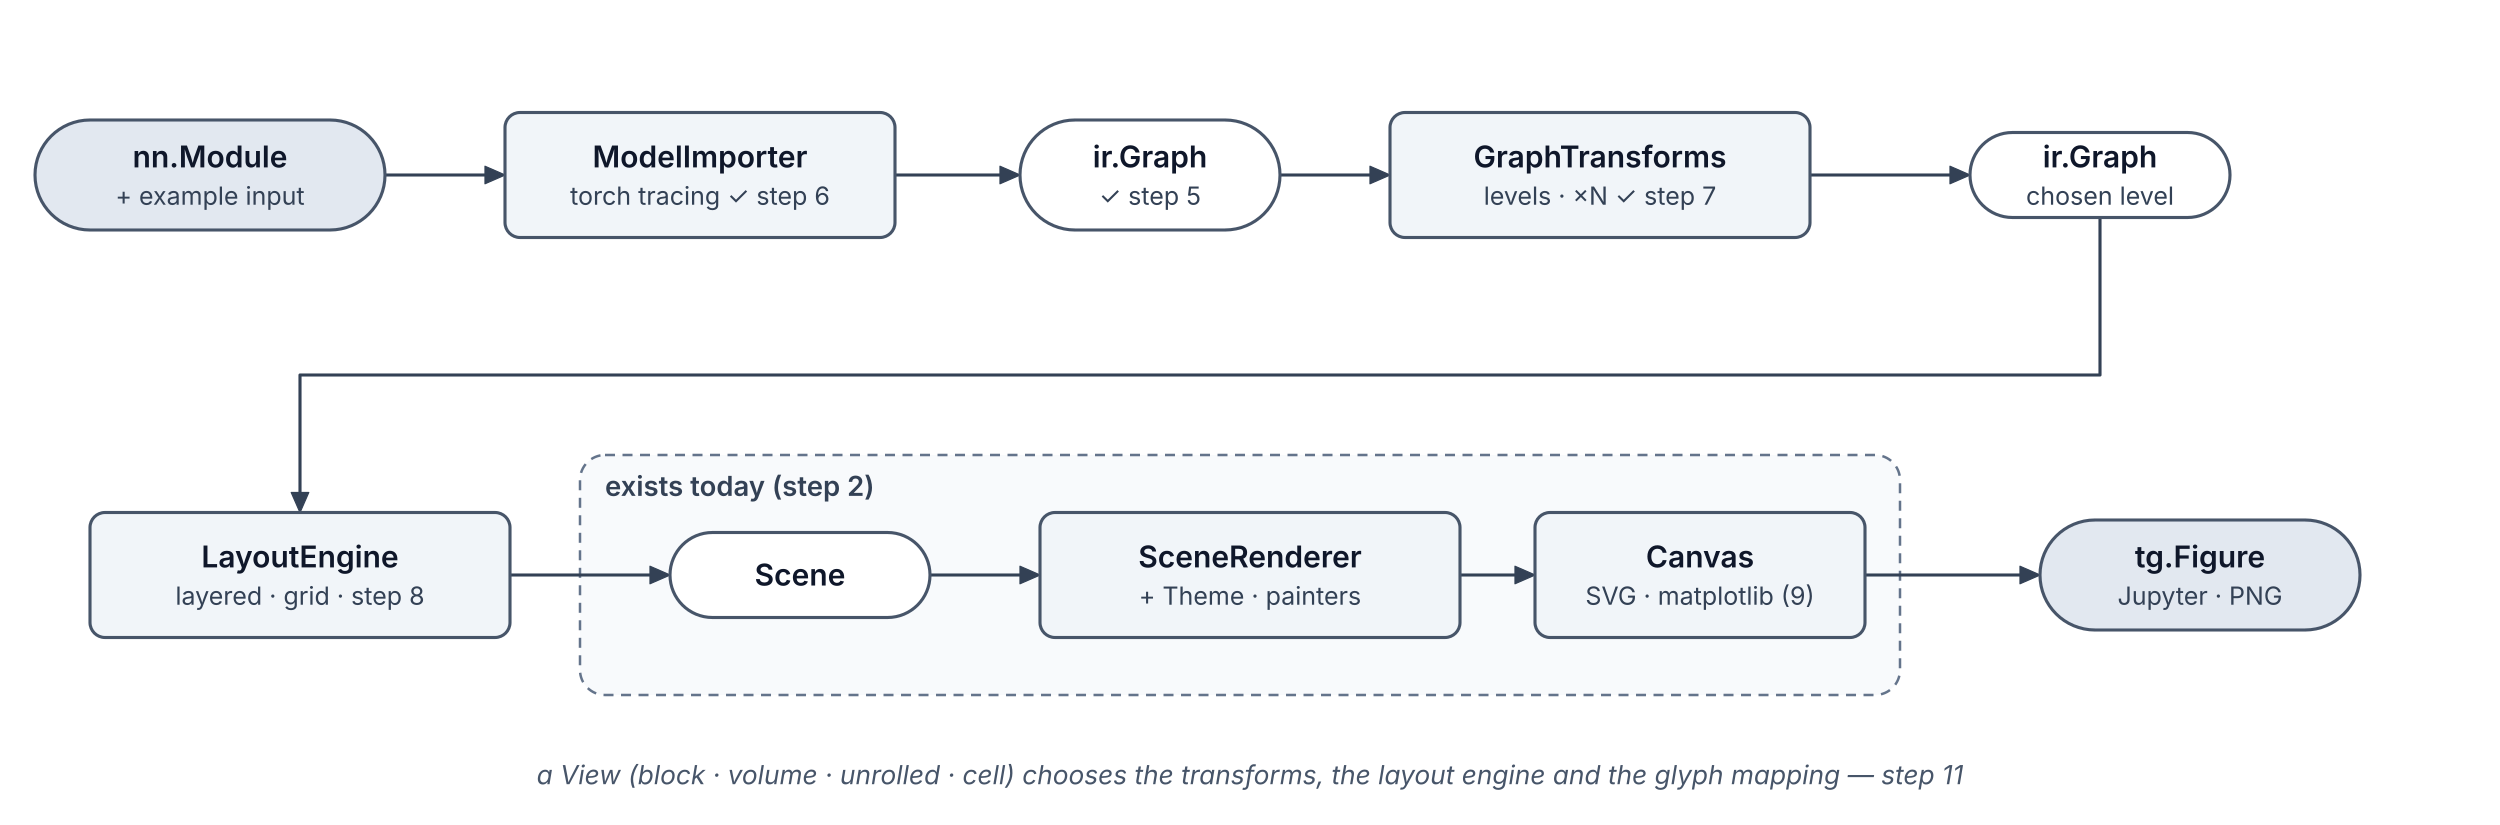
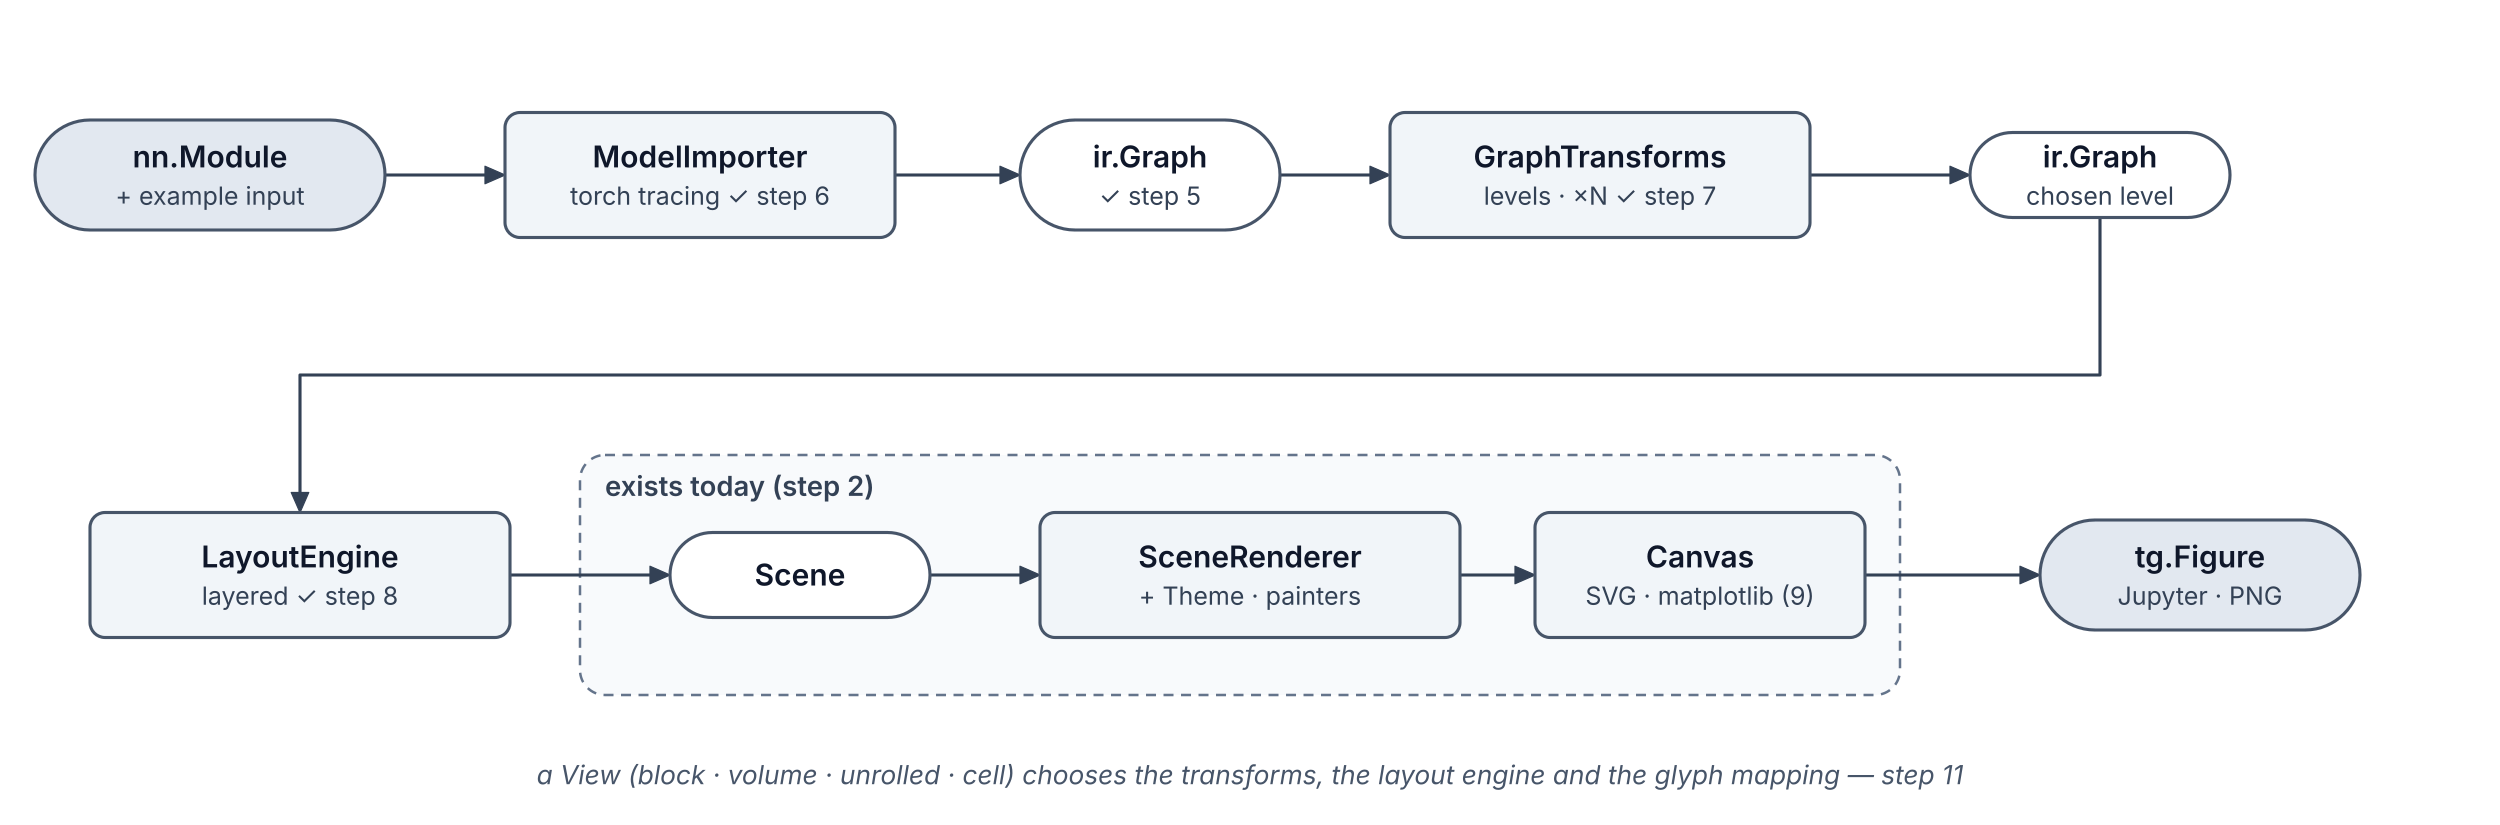
<svg xmlns="http://www.w3.org/2000/svg" width="1000" height="330" viewBox="0 0 1000 330" role="img">
  <rect x="0" y="0" width="1000" height="330" fill="#ffffff" />
  <g class="tg-groups">
    <g class="tg-group" data-id="today">
      <rect x="232" y="182" width="528" height="96" rx="10" fill="#f8fafc" stroke="#64748b" stroke-width="1" stroke-linejoin="round" stroke-dasharray="4 3" />
      <text x="242" y="198.35" font-family="'Inter', 'Helvetica Neue', 'Helvetica', 'Arial', 'DejaVu Sans', sans-serif" font-size="11" font-weight="600" fill="#334155">exists today (step 2)</text>
    </g>
  </g>
  <g class="tg-edges">
    <g class="tg-edge tg-edge-data">
      <polyline points="154,70 194.8,70" fill="none" stroke="#334155" stroke-width="1.25" stroke-linejoin="round" />
      <polygon points="202,70 194,73.5 194,66.5" fill="#334155" stroke="#334155" stroke-width="0.5" stroke-linejoin="round" />
    </g>
    <g class="tg-edge tg-edge-data">
      <polyline points="358,70 400.8,70" fill="none" stroke="#334155" stroke-width="1.25" stroke-linejoin="round" />
      <polygon points="408,70 400,73.5 400,66.5" fill="#334155" stroke="#334155" stroke-width="0.5" stroke-linejoin="round" />
    </g>
    <g class="tg-edge tg-edge-data">
      <polyline points="512,70 548.8,70" fill="none" stroke="#334155" stroke-width="1.25" stroke-linejoin="round" />
      <polygon points="556,70 548,73.5 548,66.5" fill="#334155" stroke="#334155" stroke-width="0.5" stroke-linejoin="round" />
    </g>
    <g class="tg-edge tg-edge-data">
      <polyline points="724,70 780.8,70" fill="none" stroke="#334155" stroke-width="1.25" stroke-linejoin="round" />
      <polygon points="788,70 780,73.5 780,66.5" fill="#334155" stroke="#334155" stroke-width="0.5" stroke-linejoin="round" />
    </g>
    <g class="tg-edge tg-edge-data">
      <polyline points="840,87 840,150 120,150 120,197.8" fill="none" stroke="#334155" stroke-width="1.25" stroke-linejoin="round" />
      <polygon points="120,205 116.5,197 123.5,197" fill="#334155" stroke="#334155" stroke-width="0.5" stroke-linejoin="round" />
    </g>
    <g class="tg-edge tg-edge-data">
      <polyline points="204,230 260.8,230" fill="none" stroke="#334155" stroke-width="1.25" stroke-linejoin="round" />
      <polygon points="268,230 260,233.5 260,226.5" fill="#334155" stroke="#334155" stroke-width="0.5" stroke-linejoin="round" />
    </g>
    <g class="tg-edge tg-edge-data">
      <polyline points="372,230 408.8,230" fill="none" stroke="#334155" stroke-width="1.25" stroke-linejoin="round" />
      <polygon points="416,230 408,233.5 408,226.5" fill="#334155" stroke="#334155" stroke-width="0.5" stroke-linejoin="round" />
    </g>
    <g class="tg-edge tg-edge-data">
      <polyline points="584,230 606.8,230" fill="none" stroke="#334155" stroke-width="1.25" stroke-linejoin="round" />
      <polygon points="614,230 606,233.5 606,226.5" fill="#334155" stroke="#334155" stroke-width="0.5" stroke-linejoin="round" />
    </g>
    <g class="tg-edge tg-edge-data">
      <polyline points="746,230 808.8,230" fill="none" stroke="#334155" stroke-width="1.25" stroke-linejoin="round" />
      <polygon points="816,230 808,233.5 808,226.5" fill="#334155" stroke="#334155" stroke-width="0.5" stroke-linejoin="round" />
    </g>
  </g>
  <g class="tg-nodes">
    <g class="tg-node tg-io" data-id="model">
      <rect x="14" y="48" width="140" height="44" rx="22" fill="#e2e8f0" stroke="#475569" stroke-width="1.25" stroke-linejoin="round" />
      <text x="84" y="66.95" font-family="'Inter', 'Helvetica Neue', 'Helvetica', 'Arial', 'DejaVu Sans', sans-serif" font-size="12" font-weight="600" text-anchor="middle" fill="#0f172a">nn.Module</text>
      <text x="84" y="81.9" font-family="'Inter', 'Helvetica Neue', 'Helvetica', 'Arial', 'DejaVu Sans', sans-serif" font-size="10" text-anchor="middle" fill="#334155">+ example input</text>
    </g>
    <g class="tg-node tg-module" data-id="imp">
      <rect x="202" y="45" width="156" height="50" rx="6" fill="#f1f5f9" stroke="#475569" stroke-width="1.25" stroke-linejoin="round" />
      <text x="280" y="66.95" font-family="'Inter', 'Helvetica Neue', 'Helvetica', 'Arial', 'DejaVu Sans', sans-serif" font-size="12" font-weight="600" text-anchor="middle" fill="#0f172a">ModelImporter</text>
      <text x="280" y="81.9" font-family="'Inter', 'Helvetica Neue', 'Helvetica', 'Arial', 'DejaVu Sans', sans-serif" font-size="10" text-anchor="middle" fill="#334155">torch tracing ✓ step 6</text>
    </g>
    <g class="tg-node tg-tensor" data-id="ir1">
      <rect x="408" y="48" width="104" height="44" rx="22" fill="#ffffff" stroke="#475569" stroke-width="1.25" stroke-linejoin="round" />
      <text x="460" y="66.95" font-family="'Inter', 'Helvetica Neue', 'Helvetica', 'Arial', 'DejaVu Sans', sans-serif" font-size="12" font-weight="600" text-anchor="middle" fill="#0f172a">ir.Graph</text>
      <text x="460" y="81.9" font-family="'Inter', 'Helvetica Neue', 'Helvetica', 'Arial', 'DejaVu Sans', sans-serif" font-size="10" text-anchor="middle" fill="#334155">✓ step 5</text>
    </g>
    <g class="tg-node tg-module" data-id="tr">
      <rect x="556" y="45" width="168" height="50" rx="6" fill="#f1f5f9" stroke="#475569" stroke-width="1.25" stroke-linejoin="round" />
      <text x="640" y="66.95" font-family="'Inter', 'Helvetica Neue', 'Helvetica', 'Arial', 'DejaVu Sans', sans-serif" font-size="12" font-weight="600" text-anchor="middle" fill="#0f172a">GraphTransforms</text>
      <text x="640" y="81.9" font-family="'Inter', 'Helvetica Neue', 'Helvetica', 'Arial', 'DejaVu Sans', sans-serif" font-size="10" text-anchor="middle" fill="#334155">levels · ×N ✓ step 7</text>
    </g>
    <g class="tg-node tg-tensor" data-id="ir2">
      <rect x="788" y="53" width="104" height="34" rx="17" fill="#ffffff" stroke="#475569" stroke-width="1.25" stroke-linejoin="round" />
      <text x="840" y="66.95" font-family="'Inter', 'Helvetica Neue', 'Helvetica', 'Arial', 'DejaVu Sans', sans-serif" font-size="12" font-weight="600" text-anchor="middle" fill="#0f172a">ir.Graph</text>
      <text x="840" y="81.9" font-family="'Inter', 'Helvetica Neue', 'Helvetica', 'Arial', 'DejaVu Sans', sans-serif" font-size="10" text-anchor="middle" fill="#334155">chosen level</text>
    </g>
    <g class="tg-node tg-module" data-id="lay">
      <rect x="36" y="205" width="168" height="50" rx="6" fill="#f1f5f9" stroke="#475569" stroke-width="1.25" stroke-linejoin="round" />
      <text x="120" y="226.95" font-family="'Inter', 'Helvetica Neue', 'Helvetica', 'Arial', 'DejaVu Sans', sans-serif" font-size="12" font-weight="600" text-anchor="middle" fill="#0f172a">LayoutEngine</text>
-       <text x="120" y="241.9" font-family="'Inter', 'Helvetica Neue', 'Helvetica', 'Arial', 'DejaVu Sans', sans-serif" font-size="10" text-anchor="middle" fill="#334155">layered · grid · step 8</text>
+       <text x="120" y="241.9" font-family="'Inter', 'Helvetica Neue', 'Helvetica', 'Arial', 'DejaVu Sans', sans-serif" font-size="10" text-anchor="middle" fill="#334155">layered ✓ step 8</text>
    </g>
    <g class="tg-node tg-tensor" data-id="scene">
      <rect x="268" y="213" width="104" height="34" rx="17" fill="#ffffff" stroke="#475569" stroke-width="1.25" stroke-linejoin="round" />
      <text x="320" y="234.2" font-family="'Inter', 'Helvetica Neue', 'Helvetica', 'Arial', 'DejaVu Sans', sans-serif" font-size="12" font-weight="600" text-anchor="middle" fill="#0f172a">Scene</text>
    </g>
    <g class="tg-node tg-module" data-id="ren">
      <rect x="416" y="205" width="168" height="50" rx="6" fill="#f1f5f9" stroke="#475569" stroke-width="1.25" stroke-linejoin="round" />
      <text x="500" y="226.95" font-family="'Inter', 'Helvetica Neue', 'Helvetica', 'Arial', 'DejaVu Sans', sans-serif" font-size="12" font-weight="600" text-anchor="middle" fill="#0f172a">SceneRenderer</text>
      <text x="500" y="241.9" font-family="'Inter', 'Helvetica Neue', 'Helvetica', 'Arial', 'DejaVu Sans', sans-serif" font-size="10" text-anchor="middle" fill="#334155">+ Theme · painters</text>
    </g>
    <g class="tg-node tg-module" data-id="can">
      <rect x="614" y="205" width="132" height="50" rx="6" fill="#f1f5f9" stroke="#475569" stroke-width="1.25" stroke-linejoin="round" />
      <text x="680" y="226.95" font-family="'Inter', 'Helvetica Neue', 'Helvetica', 'Arial', 'DejaVu Sans', sans-serif" font-size="12" font-weight="600" text-anchor="middle" fill="#0f172a">Canvas</text>
      <text x="680" y="241.9" font-family="'Inter', 'Helvetica Neue', 'Helvetica', 'Arial', 'DejaVu Sans', sans-serif" font-size="10" text-anchor="middle" fill="#334155">SVG · matplotlib (9)</text>
    </g>
    <g class="tg-node tg-io" data-id="fig">
      <rect x="816" y="208" width="128" height="44" rx="22" fill="#e2e8f0" stroke="#475569" stroke-width="1.25" stroke-linejoin="round" />
      <text x="880" y="226.95" font-family="'Inter', 'Helvetica Neue', 'Helvetica', 'Arial', 'DejaVu Sans', sans-serif" font-size="12" font-weight="600" text-anchor="middle" fill="#0f172a">tg.Figure</text>
      <text x="880" y="241.9" font-family="'Inter', 'Helvetica Neue', 'Helvetica', 'Arial', 'DejaVu Sans', sans-serif" font-size="10" text-anchor="middle" fill="#334155">Jupyter · PNG</text>
    </g>
  </g>
  <g class="tg-labels">
    <text x="500" y="313.68" font-family="'Inter', 'Helvetica Neue', 'Helvetica', 'Arial', 'DejaVu Sans', sans-serif" font-size="10.5" font-style="italic" text-anchor="middle" fill="#475569">a View (block · volume · unrolled · cell) chooses the transforms, the layout engine and the glyph mapping — step 11</text>
  </g>
</svg>
